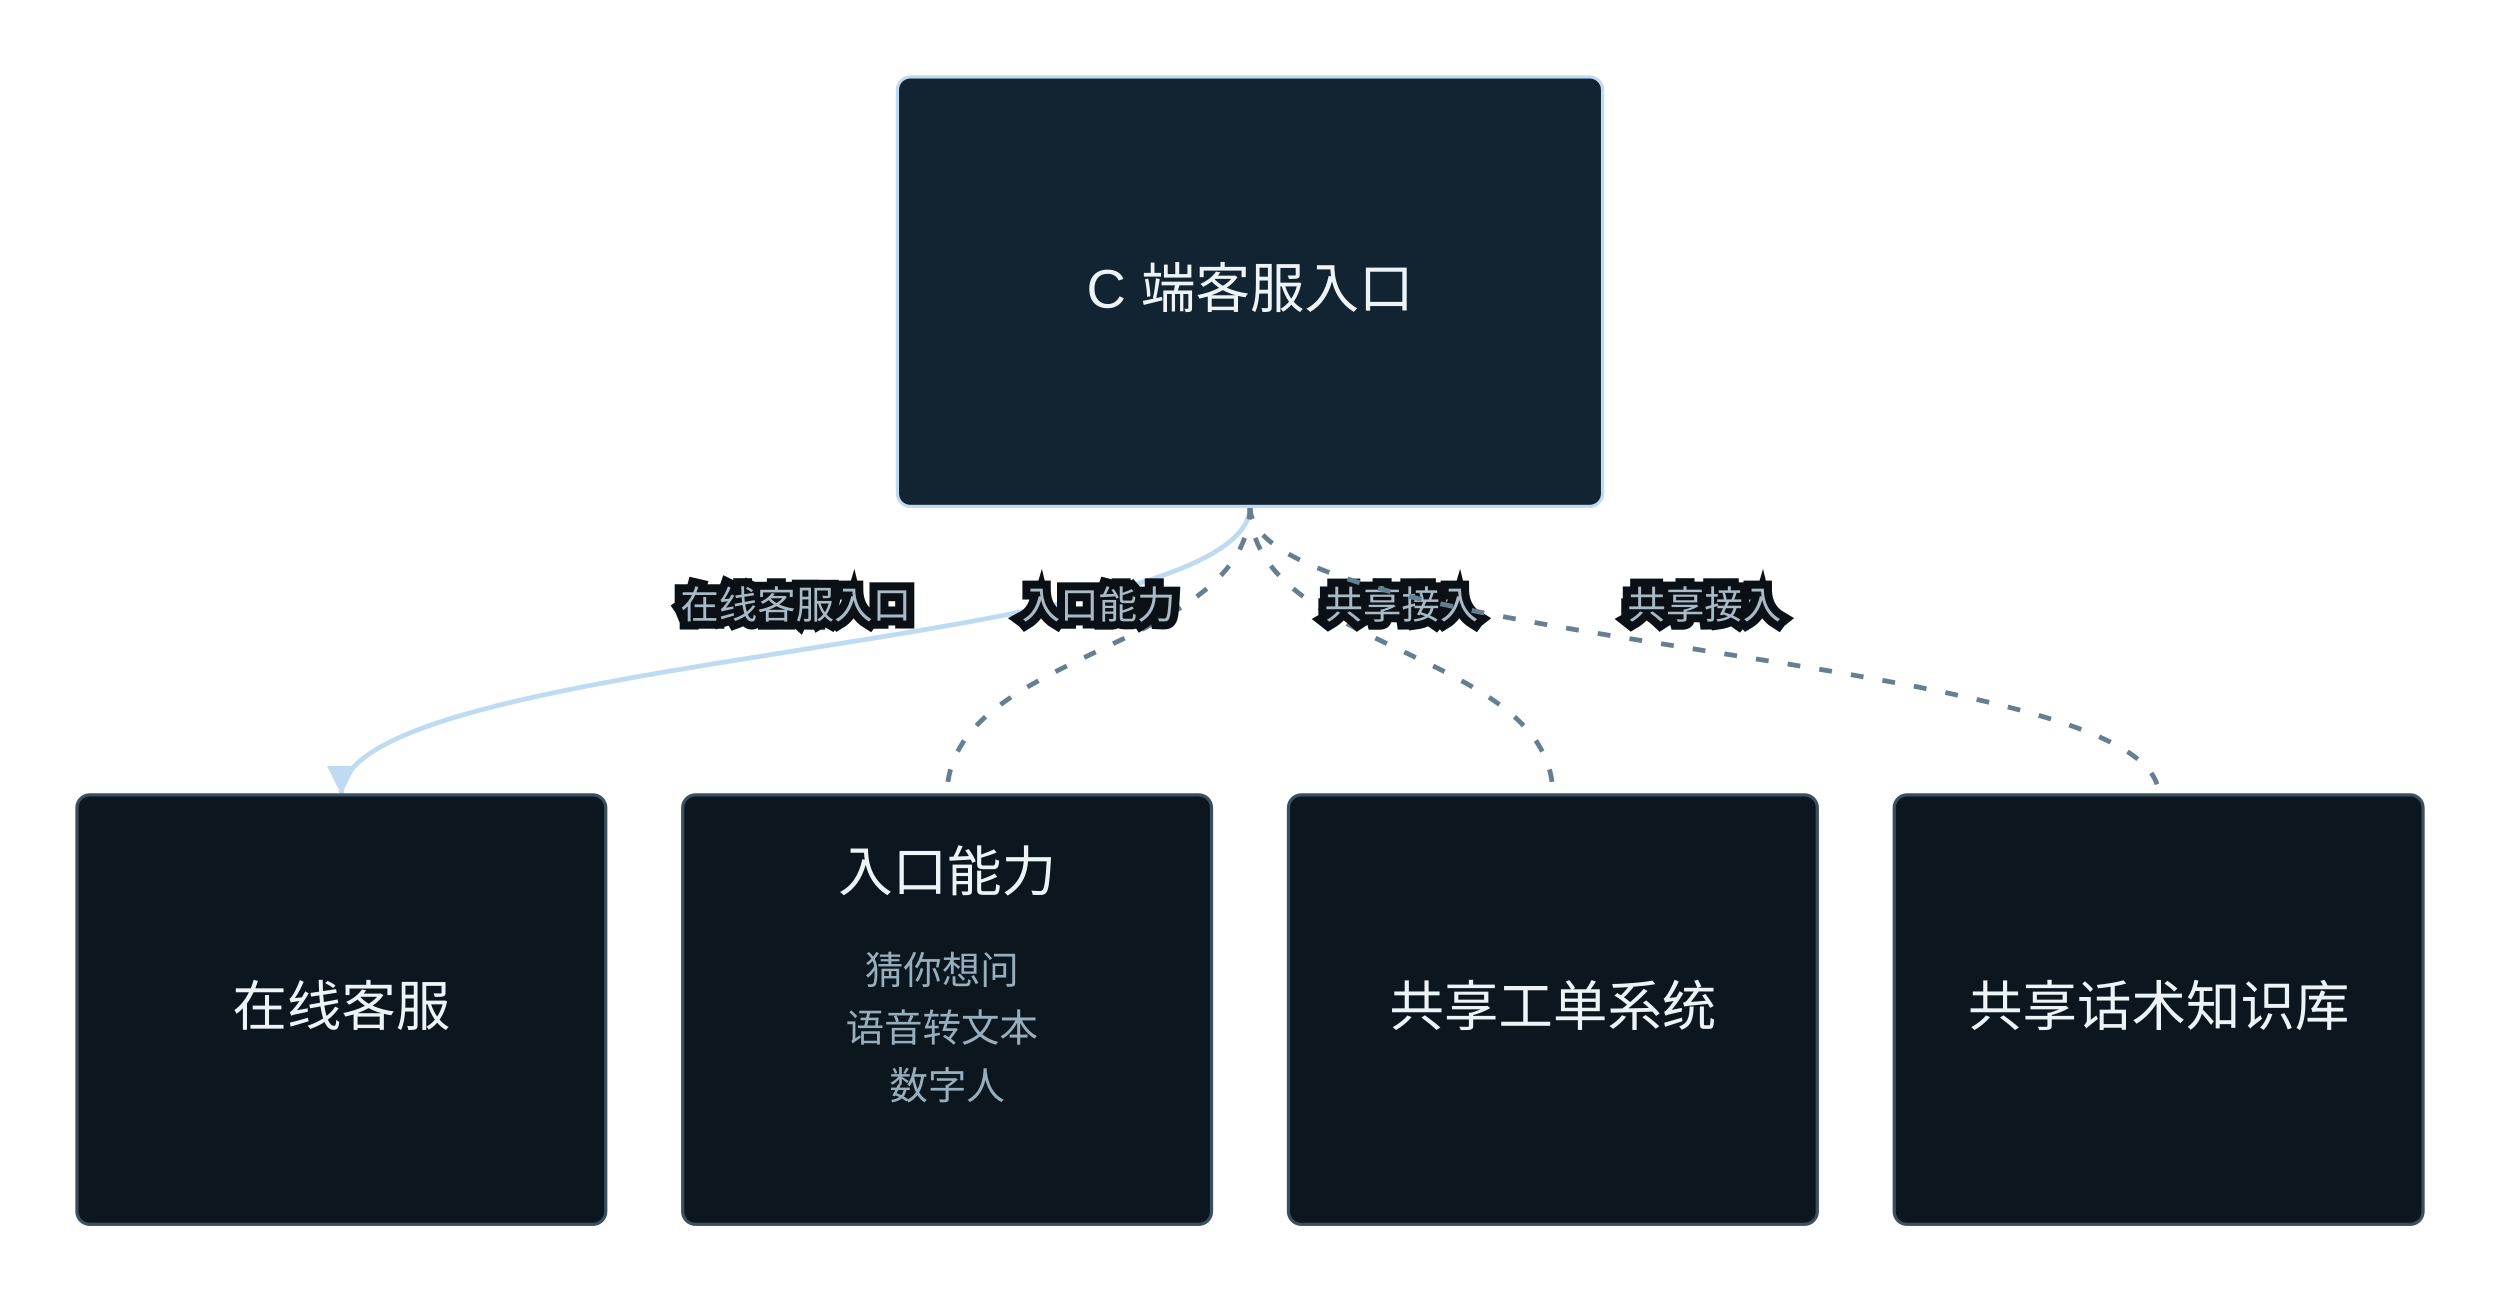
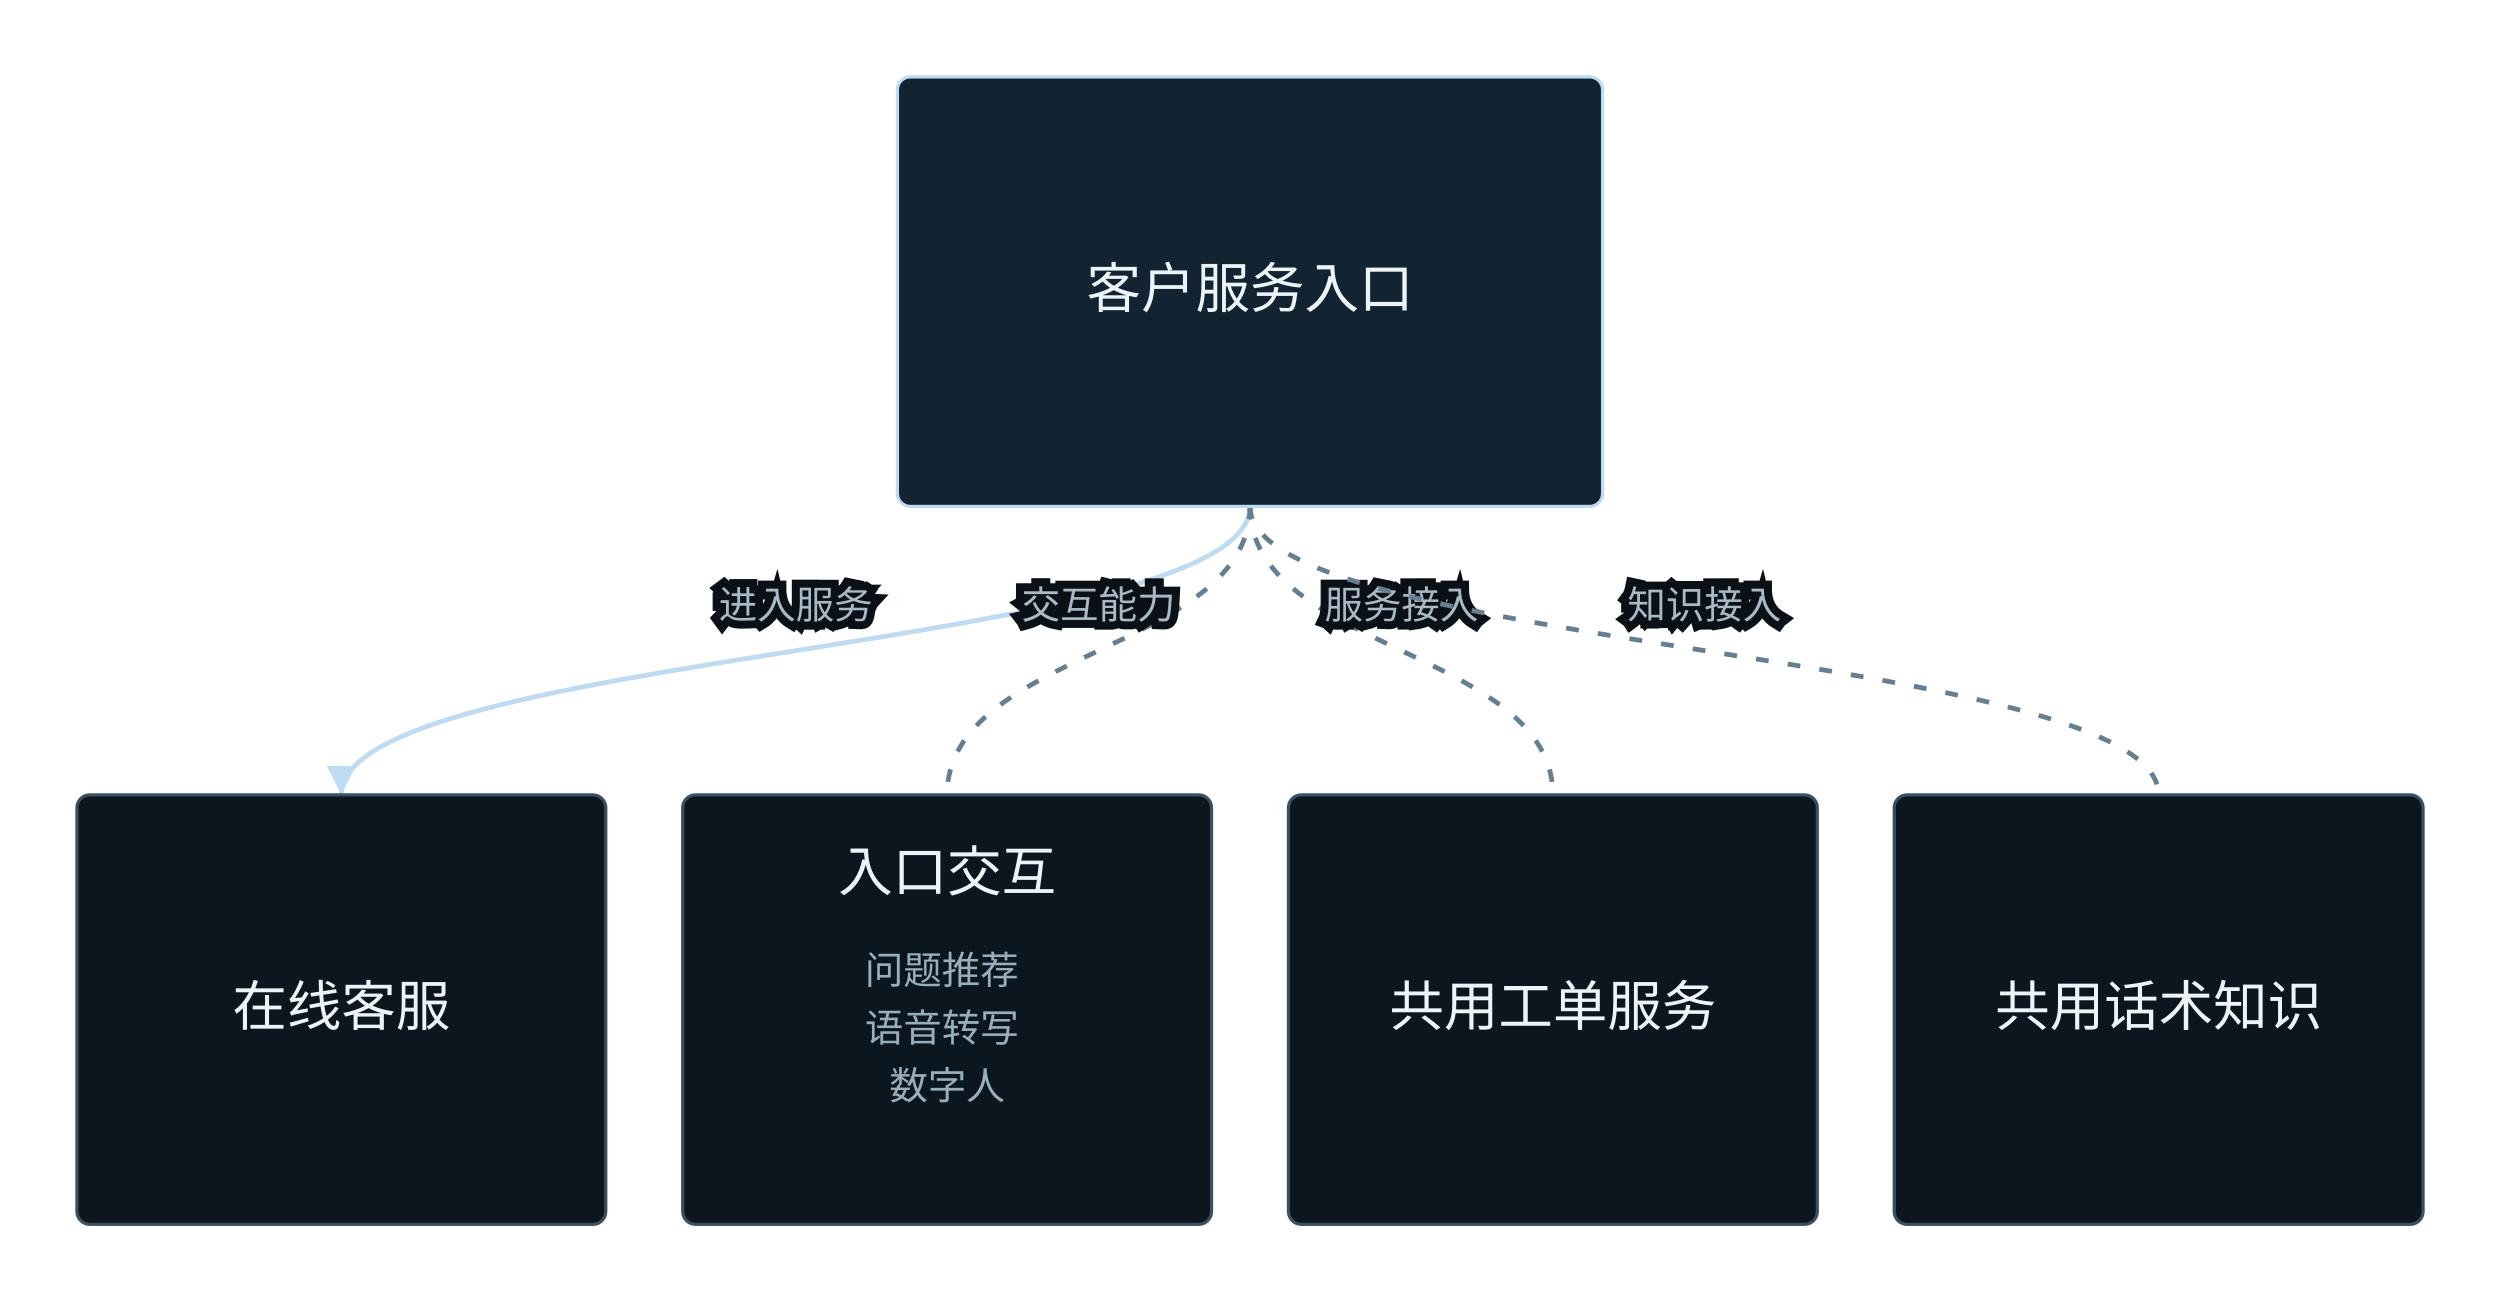
<svg xmlns="http://www.w3.org/2000/svg" viewBox="0 0 780 406" role="img" aria-labelledby="title-customer-service-digital-human desc-customer-service-digital-human" style="font-family:Arial,'PingFang SC','Microsoft YaHei',sans-serif;background:#0a1015">
  <defs>
    <marker id="arrow-customer-service-digital-human" viewBox="0 0 10 10" refX="10" refY="5" markerWidth="6" markerHeight="6" orient="auto-start-reverse">
      <path d="M0 0 L10 5 L0 10" fill="#bedbf2" />
    </marker>
  </defs>
  <path d="M390 158 C390 203,106.5 203,106.5 248" fill="none" stroke="#bedbf2" stroke-width="1.5" marker-end="url(#arrow-customer-service-digital-human)" />
-   <text x="248.25" y="193" fill="#a9bac6" font-size="12" text-anchor="middle" stroke="#0a1015" stroke-width="5" paint-order="stroke">在线客服入口</text>
+   <text x="248.25" y="193" fill="#a9bac6" font-size="12" text-anchor="middle" stroke="#0a1015" stroke-width="5" paint-order="stroke">进入服务</text>
  <path d="M390 158 C390 203,295.5 203,295.5 248" fill="none" stroke="#657f91" stroke-width="1.5" stroke-dasharray="4 6" />
-   <text x="342.75" y="193" fill="#a9bac6" font-size="12" text-anchor="middle" stroke="#0a1015" stroke-width="5" paint-order="stroke">入口能力</text>
+   <text x="342.75" y="193" fill="#a9bac6" font-size="12" text-anchor="middle" stroke="#0a1015" stroke-width="5" paint-order="stroke">交互能力</text>
  <path d="M390 158 C390 203,484.5 203,484.5 248" fill="none" stroke="#657f91" stroke-width="1.5" stroke-dasharray="4 6" />
-   <text x="437.25" y="193" fill="#a9bac6" font-size="12" text-anchor="middle" stroke="#0a1015" stroke-width="5" paint-order="stroke">共享接入</text>
+   <text x="437.25" y="193" fill="#a9bac6" font-size="12" text-anchor="middle" stroke="#0a1015" stroke-width="5" paint-order="stroke">服务接入</text>
  <path d="M390 158 C390 203,673.5 203,673.5 248" fill="none" stroke="#657f91" stroke-width="1.5" stroke-dasharray="4 6" />
-   <text x="531.75" y="193" fill="#a9bac6" font-size="12" text-anchor="middle" stroke="#0a1015" stroke-width="5" paint-order="stroke">共享接入</text>
+   <text x="531.75" y="193" fill="#a9bac6" font-size="12" text-anchor="middle" stroke="#0a1015" stroke-width="5" paint-order="stroke">知识接入</text>
  <g>
    <rect x="280" y="24" width="220" height="134" rx="4" fill="#122332" stroke="#bedbf2" />
    <text x="390" y="96" fill="#edf4f8" font-size="17" text-anchor="middle">
-       <tspan x="390" dy="0">C 端客服入口</tspan>
+       <tspan x="390" dy="0">客户服务入口</tspan>
    </text>
  </g>
  <g>
    <rect x="24" y="248" width="165" height="134" rx="4" fill="#0c161f" stroke="#3a5060" />
    <text x="106.5" y="320" fill="#edf4f8" font-size="17" text-anchor="middle">
      <tspan x="106.5" dy="0">在线客服</tspan>
    </text>
  </g>
  <g>
    <rect x="213" y="248" width="165" height="134" rx="4" fill="#0c161f" stroke="#3a5060" />
    <text x="295.5" y="278" fill="#edf4f8" font-size="17" text-anchor="middle">
-       <tspan x="295.5" dy="0">入口能力</tspan>
+       <tspan x="295.5" dy="0">入口交互</tspan>
    </text>
    <text x="295.5" y="307" fill="#99aebd" font-size="12" text-anchor="middle">
-       <tspan x="295.5" dy="0">猜你想问</tspan>
-       <tspan x="295.5" dy="18">语音转文本</tspan>
+       <tspan x="295.5" dy="0">问题推荐</tspan>
+       <tspan x="295.5" dy="18">语音转写</tspan>
      <tspan x="295.5" dy="18">数字人</tspan>
    </text>
  </g>
  <g>
    <rect x="402" y="248" width="165" height="134" rx="4" fill="#0c161f" stroke="#3a5060" />
    <text x="484.5" y="320" fill="#edf4f8" font-size="17" text-anchor="middle">
-       <tspan x="484.5" dy="0">共享工单系统</tspan>
+       <tspan x="484.5" dy="0">共用工单服务</tspan>
    </text>
  </g>
  <g>
    <rect x="591" y="248" width="165" height="134" rx="4" fill="#0c161f" stroke="#3a5060" />
    <text x="673.5" y="320" fill="#edf4f8" font-size="17" text-anchor="middle">
-       <tspan x="673.5" dy="0">共享话术知识库</tspan>
+       <tspan x="673.5" dy="0">共用话术知识</tspan>
    </text>
  </g>
</svg>
